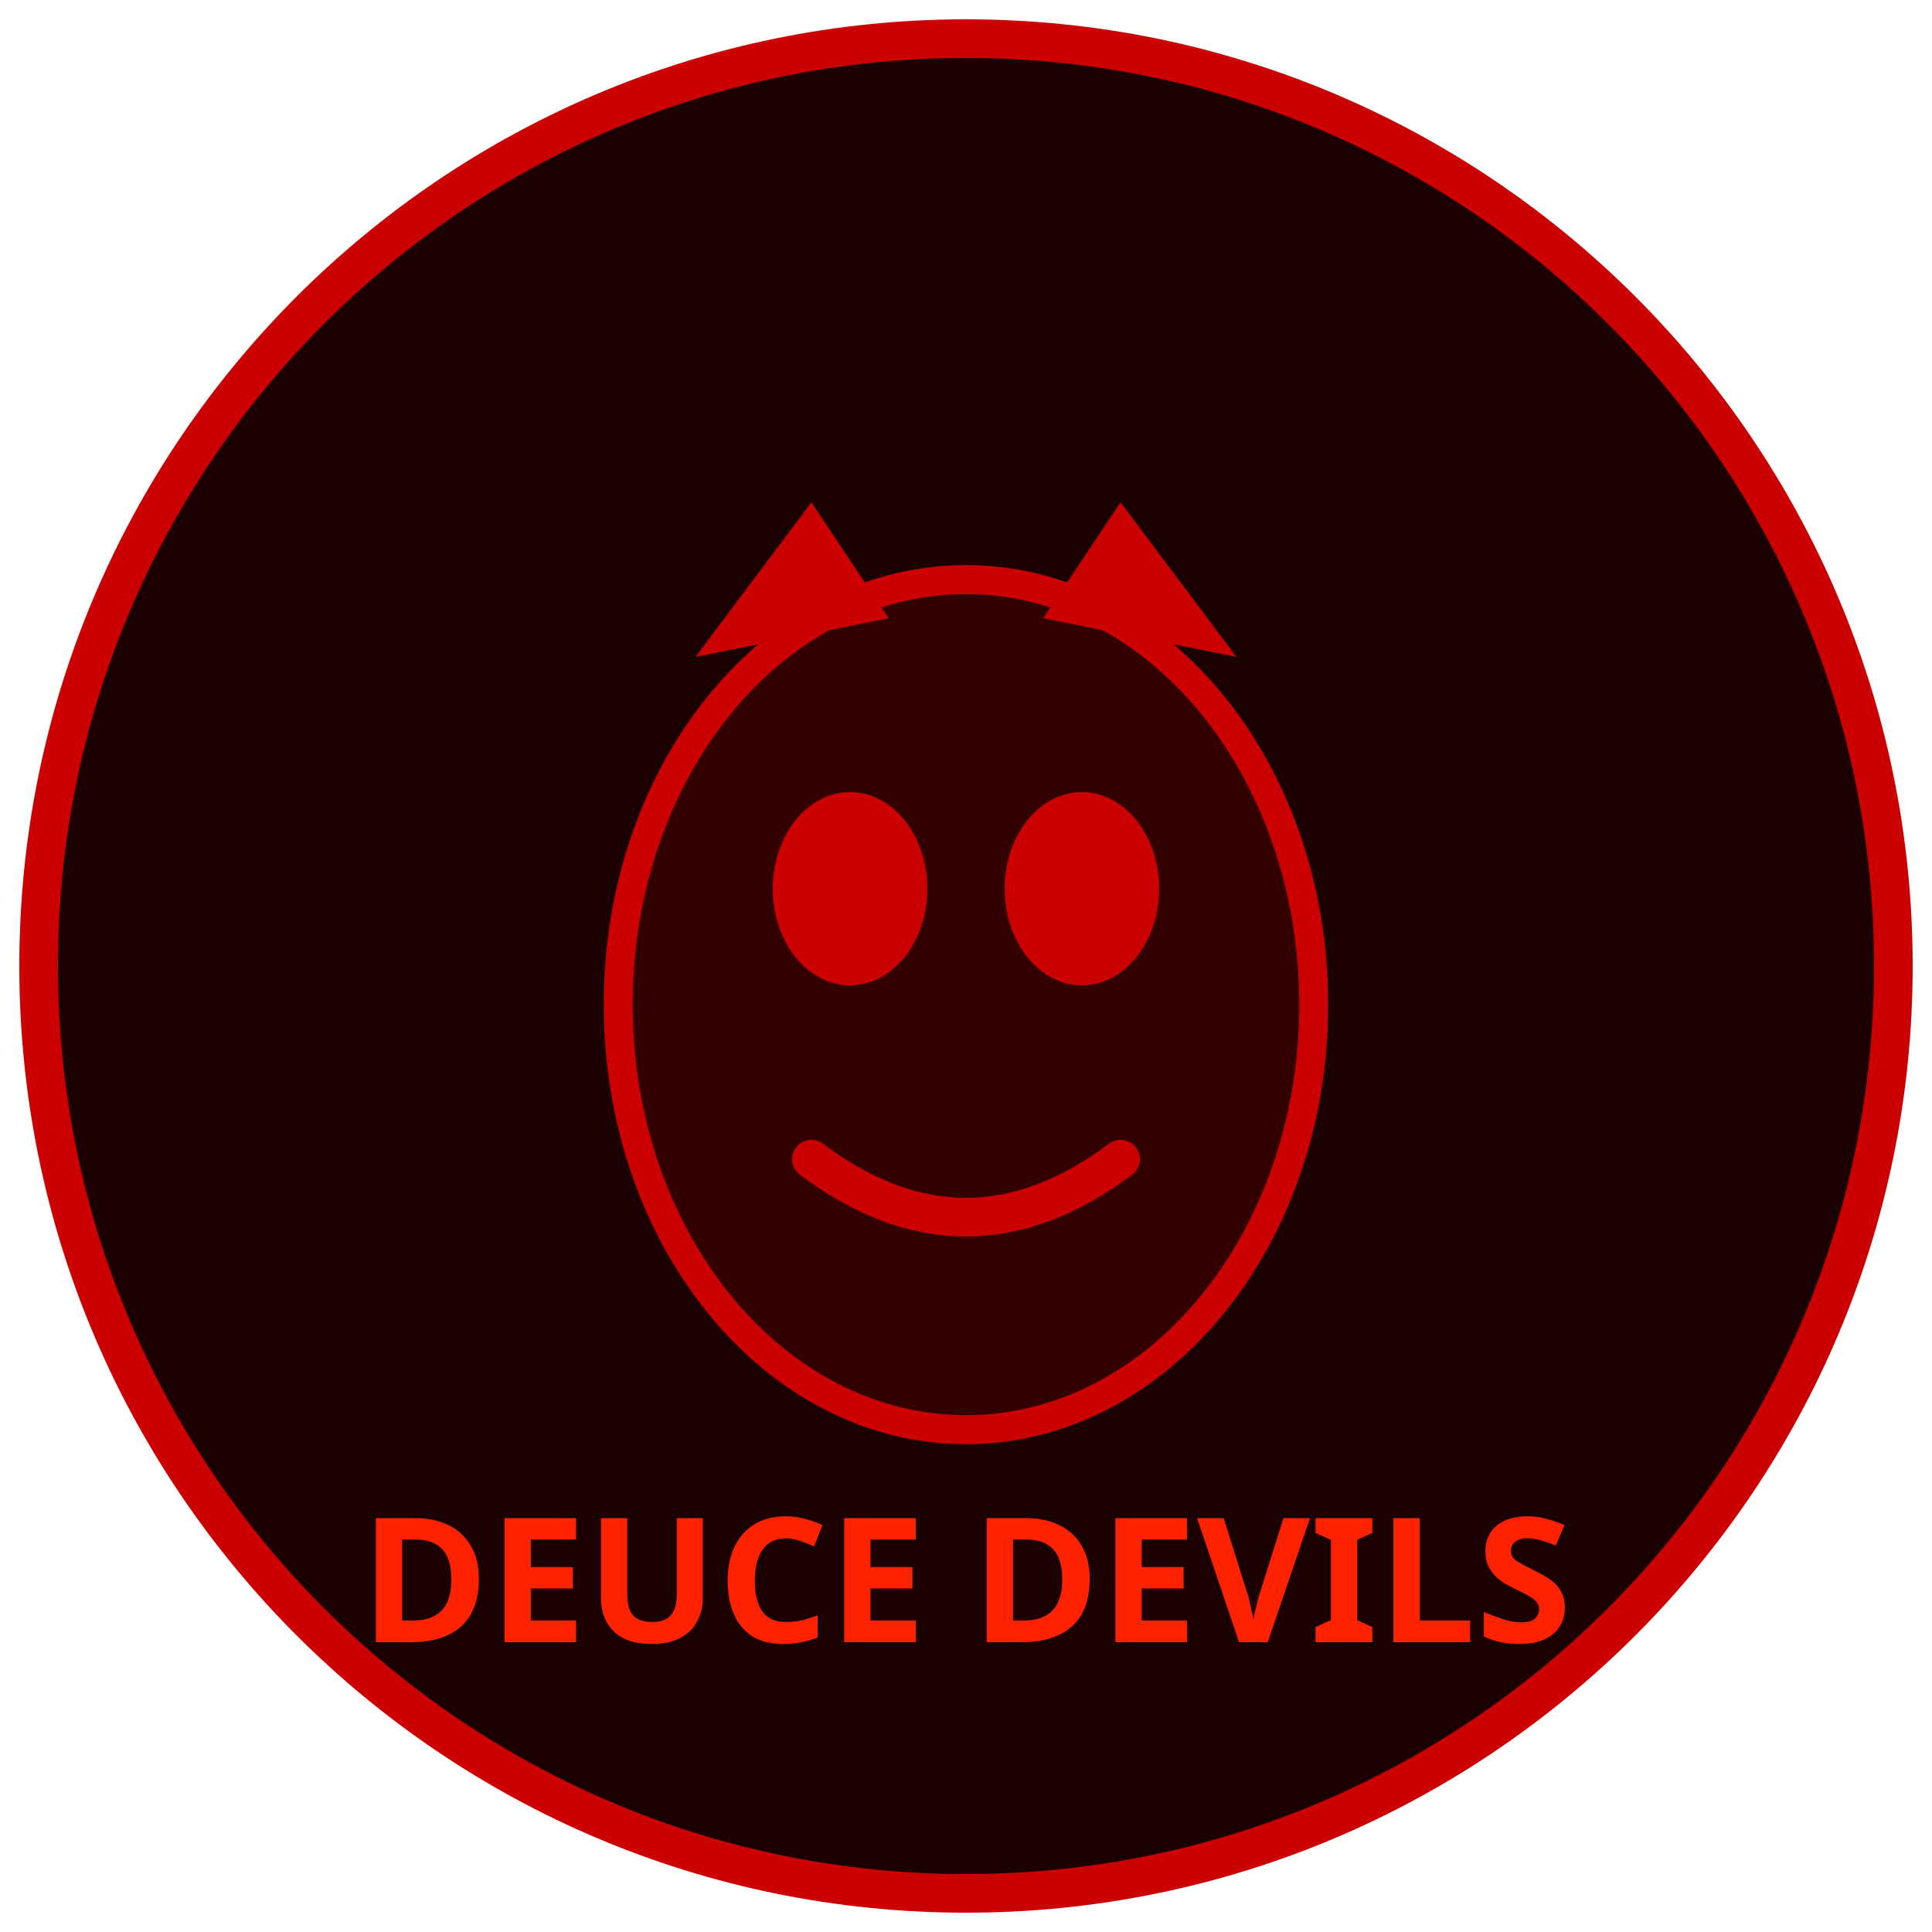
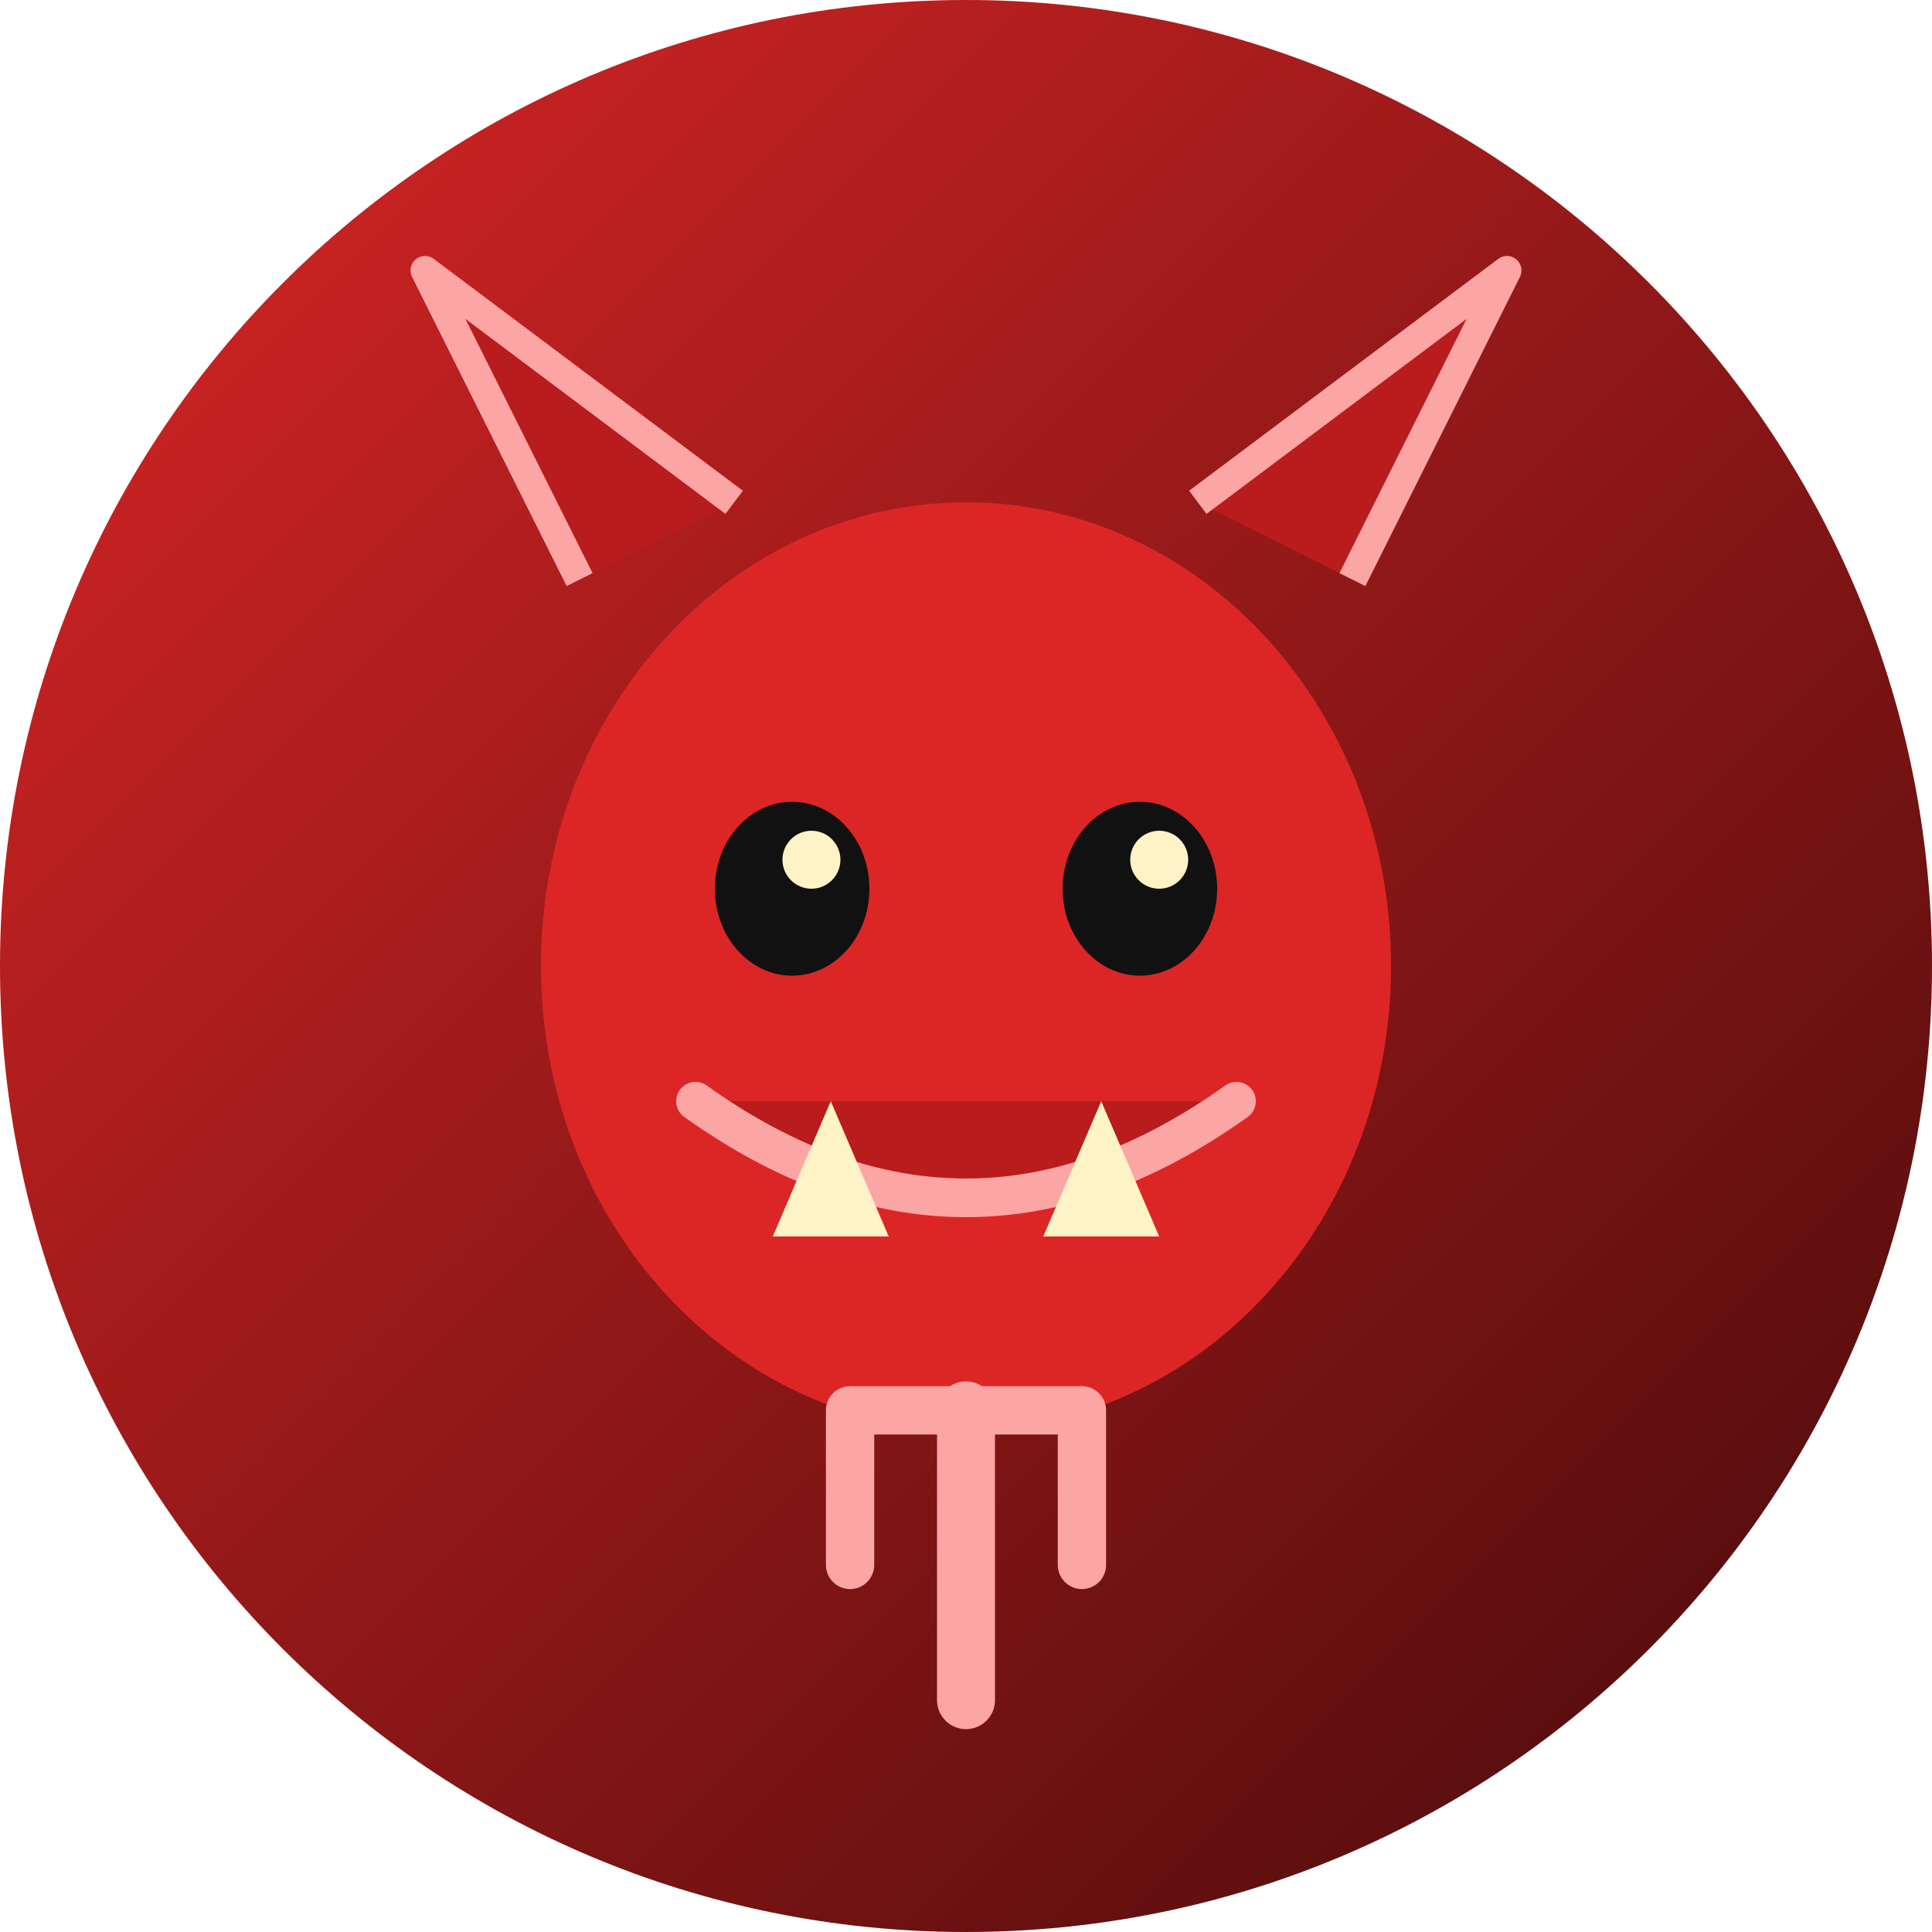
<svg xmlns="http://www.w3.org/2000/svg" viewBox="0 0 100 100">
-   <circle cx="50" cy="50" r="48" fill="#1a0000" stroke="#cc0000" stroke-width="2" />
-   <ellipse cx="50" cy="52" rx="18" ry="22" fill="#330000" stroke="#cc0000" stroke-width="1.5" />
-   <ellipse cx="44" cy="46" rx="4" ry="5" fill="#cc0000" />
-   <ellipse cx="56" cy="46" rx="4" ry="5" fill="#cc0000" />
-   <path d="M42,60 Q50,66 58,60" stroke="#cc0000" stroke-width="2" fill="none" stroke-linecap="round" />
-   <path d="M36,34 L42,26 L46,32" fill="#cc0000" />
-   <path d="M64,34 L58,26 L54,32" fill="#cc0000" />
-   <text x="50" y="85" text-anchor="middle" font-family="Arial Black,sans-serif" font-size="9" font-weight="900" fill="#ff2200">DEUCE DEVILS</text>
+   <defs>
+     <linearGradient id="bg" x1="0%" y1="0%" x2="100%" y2="100%">
+       <stop offset="0%" stop-color="#dc2626" />
+       <stop offset="100%" stop-color="#450a0a" />
+     </linearGradient>
+   </defs>
+   <circle cx="50" cy="50" r="50" fill="url(#bg)" />
+   <path d="M30,30 L22,14 L38,26" fill="#b91c1c" stroke="#fca5a5" stroke-width="1.5" stroke-linejoin="round" />
+   <path d="M70,30 L78,14 L62,26" fill="#b91c1c" stroke="#fca5a5" stroke-width="1.5" stroke-linejoin="round" />
+   <ellipse cx="50" cy="50" rx="22" ry="24" fill="#dc2626" />
+   <ellipse cx="41" cy="46" rx="4" ry="4.5" fill="#111" />
+   <ellipse cx="59" cy="46" rx="4" ry="4.5" fill="#111" />
+   <circle cx="42" cy="44.5" r="1.5" fill="#fef3c7" />
+   <circle cx="60" cy="44.5" r="1.5" fill="#fef3c7" />
+   <path d="M36,57 Q50,67 64,57" fill="#b91c1c" stroke="#fca5a5" stroke-width="2" stroke-linecap="round" />
+   <polygon points="43,57 40,64 46,64" fill="#fef3c7" />
+   <polygon points="57,57 54,64 60,64" fill="#fef3c7" />
+   <line x1="50" y1="73" x2="50" y2="88" stroke="#fca5a5" stroke-width="3" stroke-linecap="round" />
+   <line x1="44" y1="73" x2="44" y2="81" stroke="#fca5a5" stroke-width="2.5" stroke-linecap="round" />
+   <line x1="56" y1="73" x2="56" y2="81" stroke="#fca5a5" stroke-width="2.5" stroke-linecap="round" />
+   <line x1="44" y1="73" x2="56" y2="73" stroke="#fca5a5" stroke-width="2.5" />
</svg>
